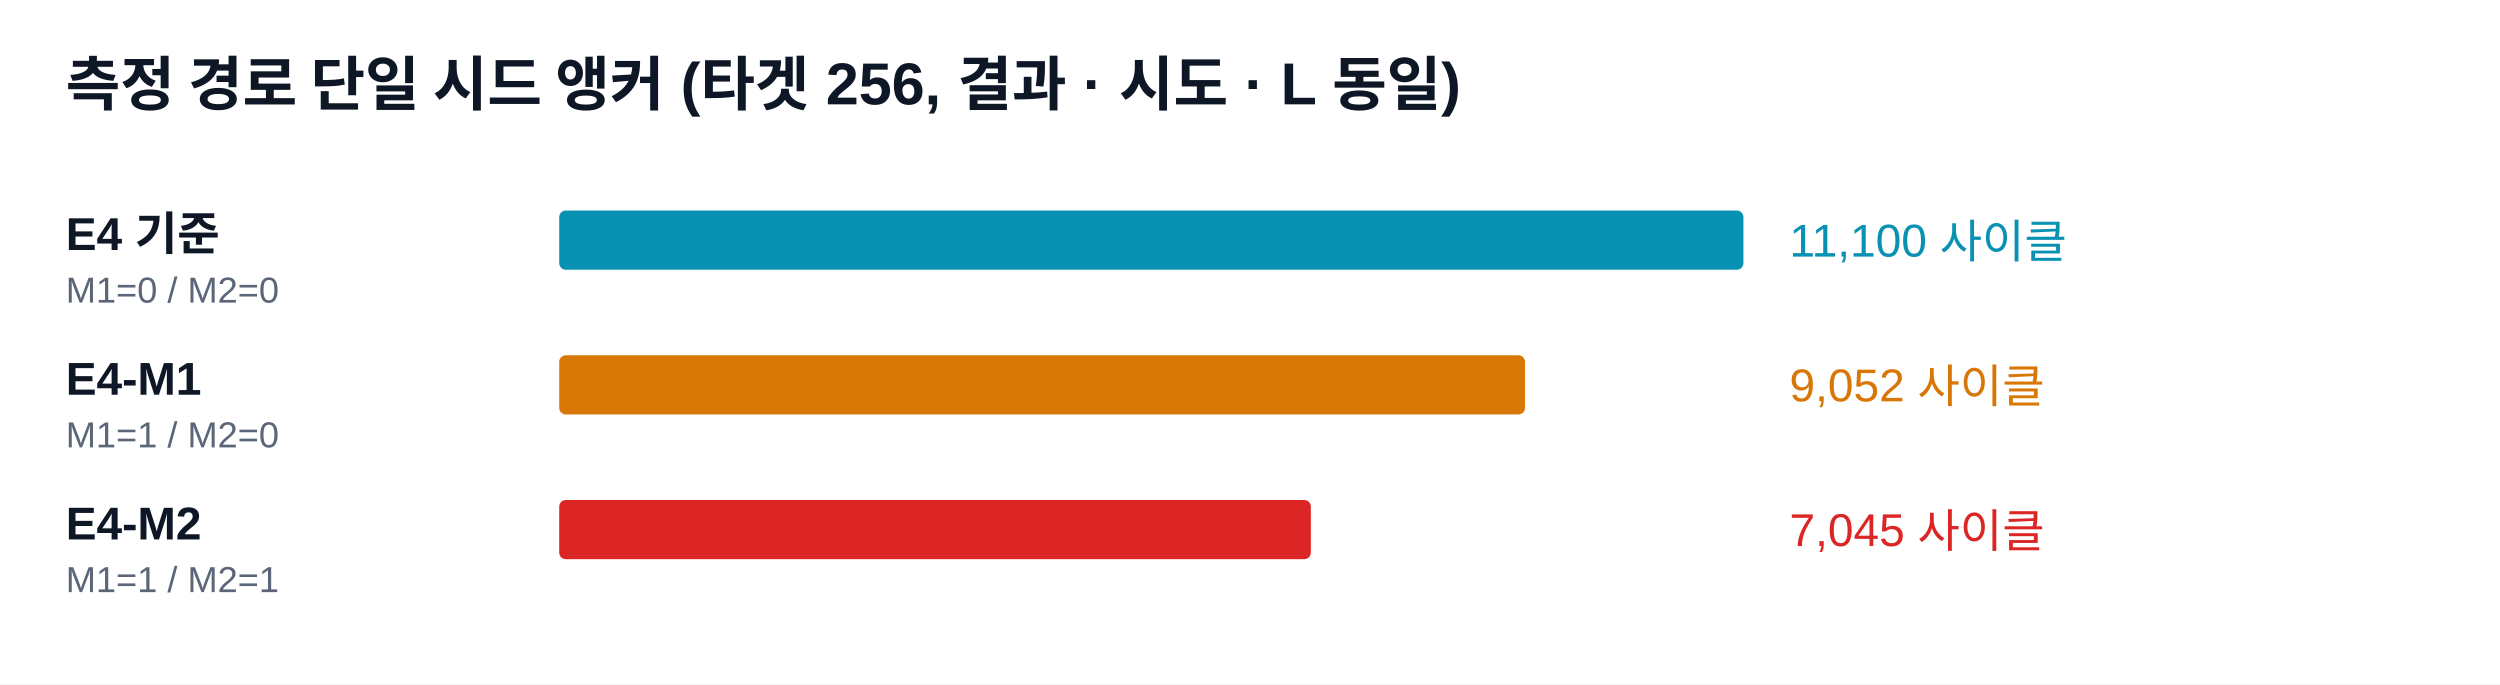
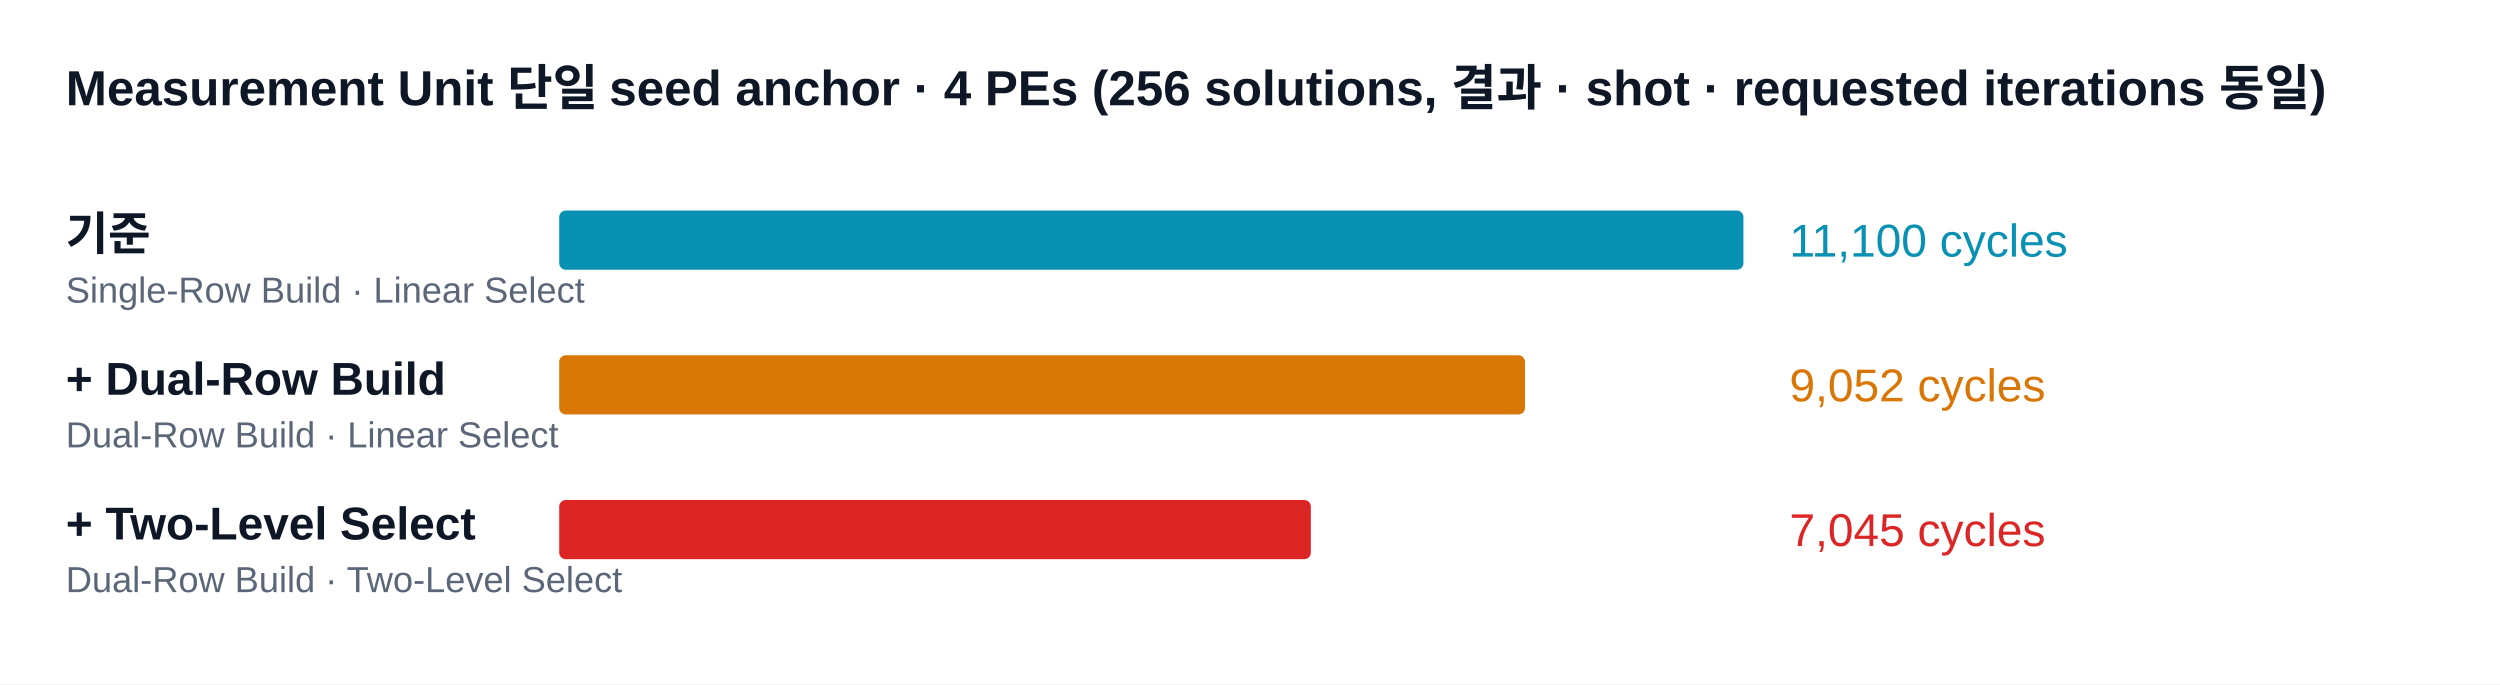
<svg xmlns="http://www.w3.org/2000/svg" width="760" height="208" viewBox="0 0 760 208" font-family="Noto Sans KR, Malgun Gothic, Arial, sans-serif">
  <rect width="760" height="208" fill="#ffffff" />
-   <text x="20" y="32" font-size="18" font-weight="bold" fill="#0E1726">측정 경로 단일 시드 앵커 (타겟 256, 결과 · 시도 · L 동일)</text>
-   <text x="20" y="76" font-size="14" font-weight="bold" fill="#0E1726">E4 기준</text>
-   <text x="20" y="92" font-size="11" fill="#5B6678">M1=0 / M2=0</text>
+   <text x="20" y="32" font-size="15" font-weight="bold" fill="#0E1726">Measurement Unit 단일 seed anchor · 4 PEs (256 solutions, 결과 · shot · requested iterations 동일)</text>
+   <text x="20" y="76" font-size="14" font-weight="bold" fill="#0E1726">기준</text>
+   <text x="20" y="92" font-size="11" fill="#5B6678">Single-Row Build · Linear Select</text>
  <rect x="170" y="64" width="360.0" height="18" rx="2" fill="#0891B2" />
-   <text x="544" y="78" font-size="14" fill="#0891B2">11,100 사이클</text>
-   <text x="20" y="120" font-size="14" font-weight="bold" fill="#0E1726">E4-M1</text>
-   <text x="20" y="136" font-size="11" fill="#5B6678">M1=1 / M2=0</text>
+   <text x="544" y="78" font-size="14" fill="#0891B2">11,100 cycles</text>
+   <text x="20" y="120" font-size="14" font-weight="bold" fill="#0E1726">+ Dual-Row Build</text>
+   <text x="20" y="136" font-size="11" fill="#5B6678">Dual-Row Build · Linear Select</text>
  <rect x="170" y="108" width="293.6" height="18" rx="2" fill="#D97706" />
-   <text x="544" y="122" font-size="14" fill="#D97706">9,052 사이클</text>
-   <text x="20" y="164" font-size="14" font-weight="bold" fill="#0E1726">E4-M2</text>
-   <text x="20" y="180" font-size="11" fill="#5B6678">M1=1 / M2=1</text>
+   <text x="544" y="122" font-size="14" fill="#D97706">9,052 cycles</text>
+   <text x="20" y="164" font-size="14" font-weight="bold" fill="#0E1726">+ Two-Level Select</text>
+   <text x="20" y="180" font-size="11" fill="#5B6678">Dual-Row Build · Two-Level Select</text>
  <rect x="170" y="152" width="228.5" height="18" rx="2" fill="#DC2626" />
-   <text x="544" y="166" font-size="14" fill="#DC2626">7,045 사이클</text>
+   <text x="544" y="166" font-size="14" fill="#DC2626">7,045 cycles</text>
</svg>
